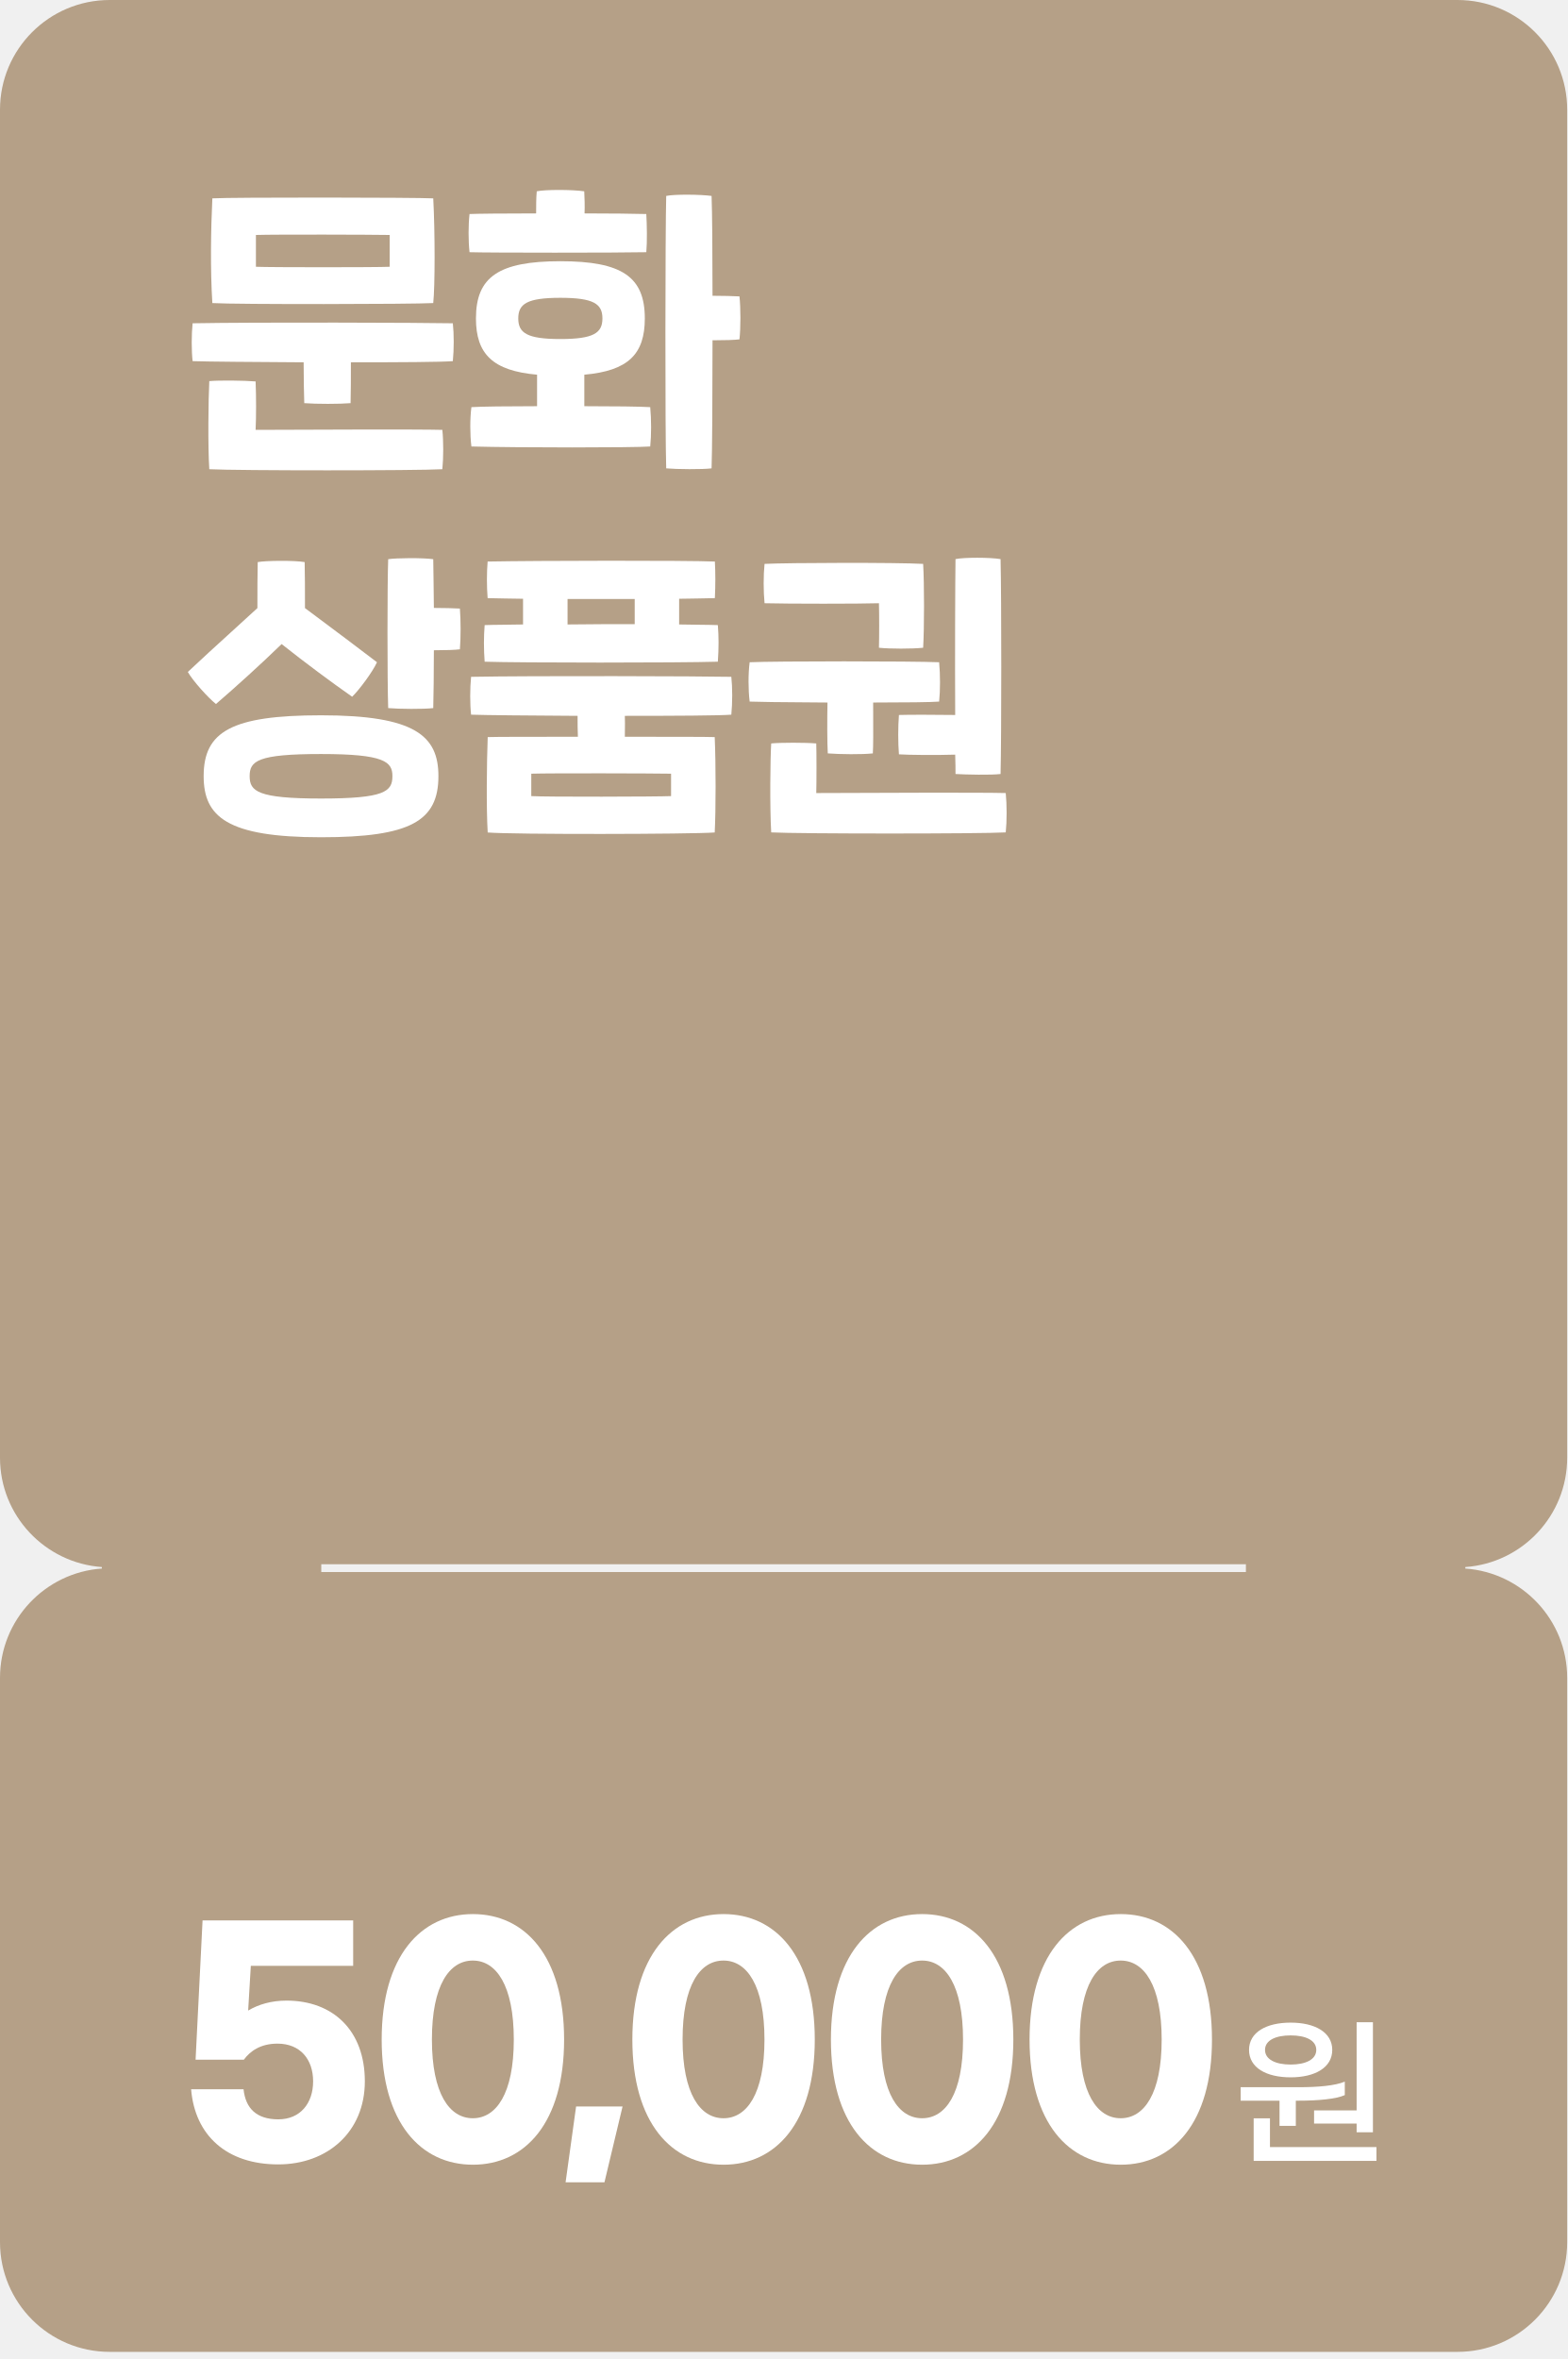
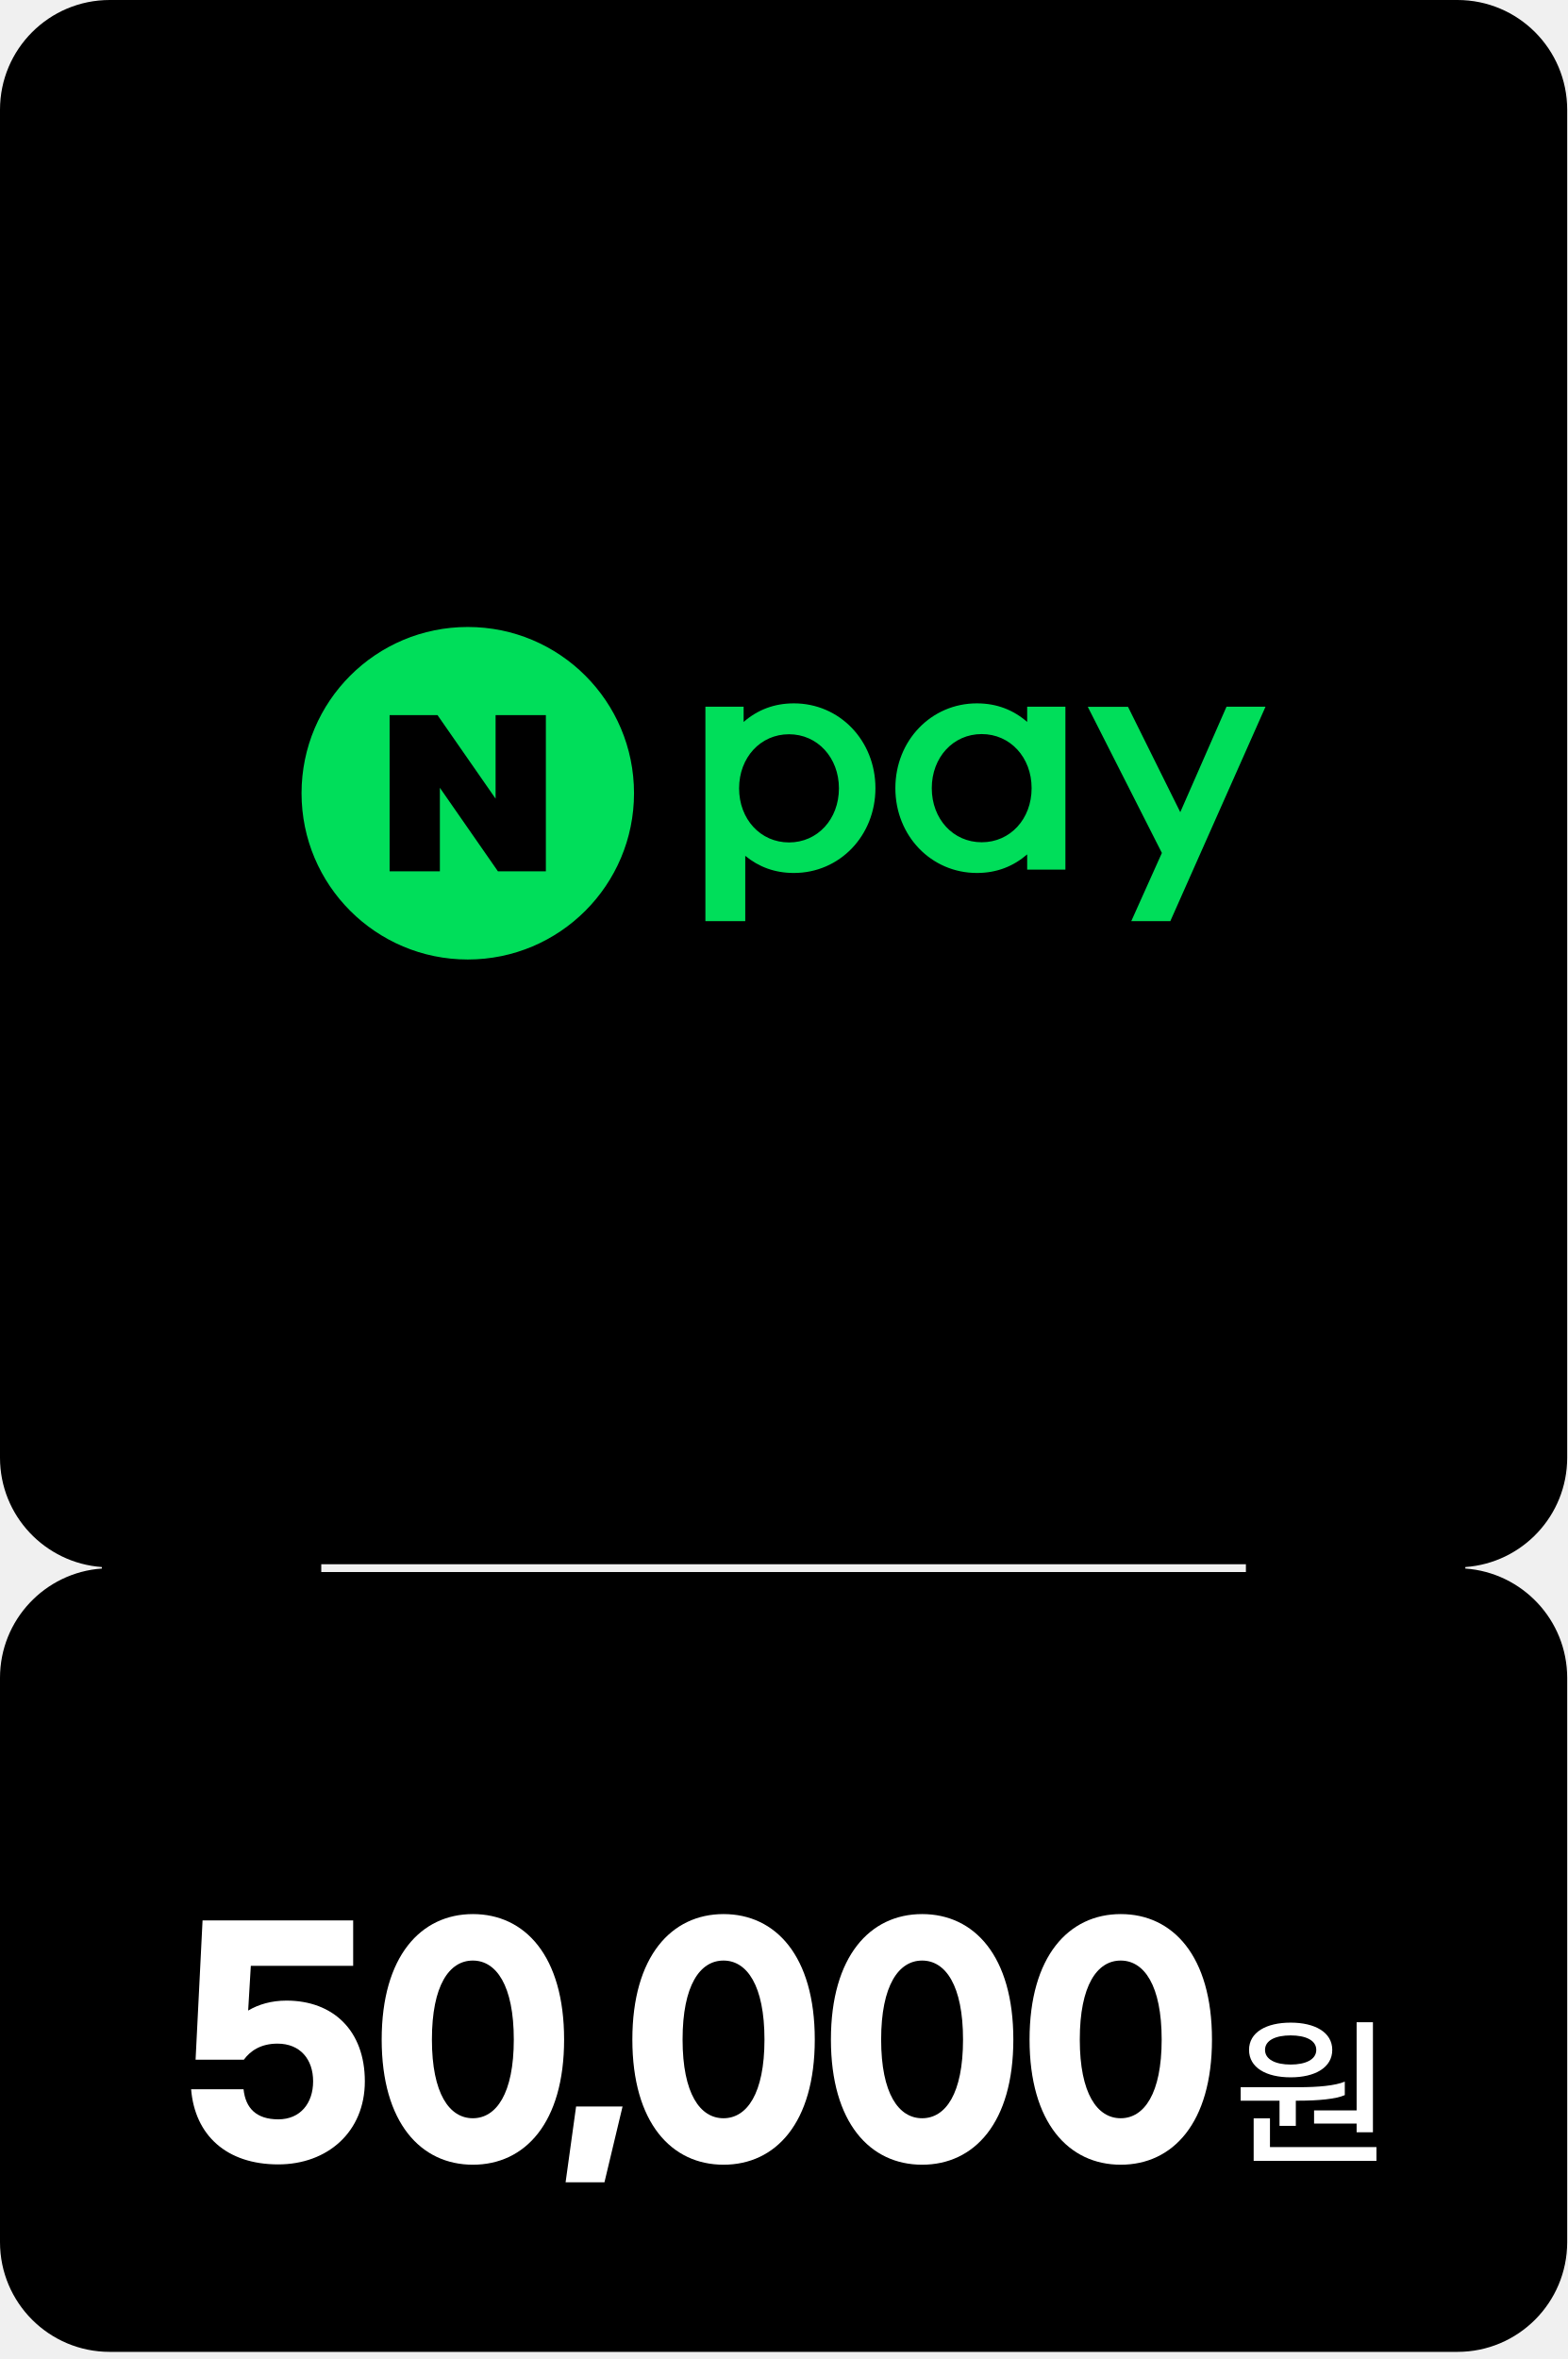
<svg xmlns="http://www.w3.org/2000/svg" width="200" height="301" viewBox="0 0 200 301" fill="none">
-   <path d="M200 186V14C200 6.27 193.73 0 186 0H14C6.27 0 0 6.27 0 14V186C0 193.39 5.74 199.43 13 199.95V200.14C5.74 200.65 0 206.7 0 214.09V286.09C0 293.82 6.27 300.09 14 300.09H186C193.73 300.09 200 293.82 200 286.09V214.09C200 206.7 194.26 200.66 187 200.14V199.95C194.26 199.44 200 193.39 200 186ZM41 199.59H159V200.59H41V199.59Z" fill="#B5A087" />
-   <path d="M59.92 27.31C59.76 28.74 59.76 30.71 59.92 32.18H59.93C62.2 32.26 79.12 32.26 82.48 32.18C82.6 30.86 82.56 28.66 82.48 27.31C80.93 27.27 77.92 27.23 74.6 27.23C74.64 26.23 74.6 25.22 74.56 24.41C73.02 24.18 69.54 24.18 68.5 24.41C68.42 25.26 68.42 26.27 68.42 27.23C64.25 27.23 60.69 27.27 59.92 27.31Z" fill="white" />
-   <path fill-rule="evenodd" clip-rule="evenodd" d="M82.98 56.97C83.13 55.5 83.13 53.57 82.98 51.95H82.99C81.68 51.87 78.32 51.83 74.57 51.83V47.81C80.17 47.31 82.29 45.19 82.29 40.63C82.29 35.34 79.4 33.33 71.52 33.33C63.64 33.33 60.74 35.34 60.74 40.63C60.74 45.18 62.9 47.31 68.54 47.81V51.83C64.79 51.83 61.43 51.87 60.16 51.95C59.97 53.38 59.97 55.46 60.16 56.97C66.06 57.13 80.9 57.13 82.98 56.97ZM76.88 40.63C76.88 42.49 75.76 43.26 71.51 43.26C67.26 43.26 66.14 42.49 66.14 40.63C66.14 38.77 67.26 38 71.51 38C75.76 38 76.88 38.77 76.88 40.63Z" fill="white" />
-   <path d="M90.93 43.42C92.56 43.42 93.75 43.38 94.37 43.3C94.53 41.84 94.53 39.29 94.37 37.82C93.52 37.78 92.36 37.74 90.93 37.74C90.93 32.11 90.89 27.05 90.81 25C89.46 24.81 86.06 24.77 85.02 25C84.9 29.48 84.87 55.28 85.02 59.76C86.37 59.88 89.61 59.91 90.81 59.76C90.89 57.56 90.93 50.6 90.93 43.42Z" fill="white" />
-   <path d="M44.78 46.23C50.92 46.23 56.37 46.2 57.8 46.08H57.79C57.94 44.57 57.94 42.6 57.79 41.25C54.16 41.17 32.61 41.1 24.58 41.25C24.43 42.68 24.43 44.77 24.58 46.08C26.55 46.15 32.46 46.19 38.75 46.23C38.75 48.23 38.79 50.28 38.83 51.44C40.38 51.56 43.31 51.56 44.74 51.44C44.78 50.09 44.78 48.12 44.78 46.23Z" fill="white" />
-   <path d="M56.45 59.87C56.6 58.44 56.6 56.24 56.45 54.85C53.55 54.77 41.16 54.81 32.62 54.85C32.7 53.15 32.7 50.6 32.62 48.67C31.23 48.55 27.91 48.51 26.71 48.63C26.59 50.91 26.52 57.01 26.71 59.87C30.23 60.06 53.36 60.06 56.45 59.87Z" fill="white" />
-   <path fill-rule="evenodd" clip-rule="evenodd" d="M27.1 25.31C26.91 29.25 26.83 34.42 27.1 38.67C30.11 38.86 52.7 38.82 55.29 38.67C55.52 36.55 55.52 29.52 55.29 25.31C53.13 25.19 29.49 25.16 27.1 25.31ZM49.73 34.04C48.11 34.12 34.44 34.12 32.66 34.04V29.98C35.21 29.9 47.57 29.94 49.73 29.98V34.04Z" fill="white" />
-   <path d="M23.97 85.74C25.651 84.152 27.545 82.429 29.443 80.702C30.593 79.656 31.744 78.609 32.85 77.59C32.85 75.62 32.85 73.07 32.89 71.72C33.93 71.53 37.52 71.49 38.88 71.72C38.92 73.07 38.92 75.62 38.92 77.59C39.393 77.944 39.874 78.303 40.357 78.664C42.989 80.63 45.728 82.676 48.11 84.5C47.57 85.7 45.83 88.05 44.94 88.9C42.35 87.09 38.95 84.57 35.94 82.18C33.16 84.88 29.99 87.74 27.56 89.83C26.59 89.06 24.62 86.89 23.97 85.74Z" fill="white" />
-   <path fill-rule="evenodd" clip-rule="evenodd" d="M55.95 99.03C55.95 104.75 52.4 106.83 40.97 106.83C28.96 106.83 25.99 104.2 25.99 99.03C25.99 93.35 29.54 91.27 40.97 91.27C52.98 91.27 55.95 93.9 55.95 99.03ZM50.08 99.03C50.08 97.21 49.08 96.21 40.97 96.21C32.86 96.21 31.86 97.1 31.86 99.03C31.86 100.96 32.86 101.89 40.97 101.89C49.08 101.89 50.08 101 50.08 99.03Z" fill="white" />
-   <path d="M58.69 82.85C58.07 82.93 56.91 82.97 55.37 82.97C55.37 85.98 55.33 88.76 55.29 90.35C54.09 90.5 50.89 90.47 49.54 90.35C49.42 87.03 49.42 74.28 49.54 71.35C50.58 71.19 53.94 71.16 55.29 71.35C55.312 72.149 55.322 73.212 55.333 74.433C55.342 75.398 55.352 76.462 55.37 77.57C56.72 77.57 57.88 77.61 58.69 77.65C58.81 79.12 58.81 81.4 58.69 82.86V82.85Z" fill="white" />
-   <path fill-rule="evenodd" clip-rule="evenodd" d="M79.74 91.34C86.11 91.34 91.86 91.31 93.33 91.19C93.48 89.68 93.48 87.71 93.33 86.36C89.7 86.28 68.15 86.21 60.12 86.36C59.97 87.79 59.97 89.88 60.12 91.19C62.05 91.26 67.65 91.3 73.71 91.34C73.71 92.27 73.71 93.2 73.75 94.01C68.19 94.01 63.24 94.01 62.24 94.05C62.12 97.22 62.05 103.17 62.24 106.22C65.26 106.49 88.24 106.45 91.21 106.22C91.36 103.32 91.36 97.49 91.21 94.05C90.28 94.01 85.3 94.01 79.74 94.01C79.74 93.731 79.744 93.448 79.749 93.161C79.757 92.572 79.767 91.965 79.74 91.34ZM67.8 98.72C70.35 98.64 83.48 98.68 85.64 98.72V101.58C84.02 101.66 69.58 101.7 67.8 101.58V98.72Z" fill="white" />
-   <path fill-rule="evenodd" clip-rule="evenodd" d="M61.85 79.76C61.73 81.26 61.73 82.85 61.85 84.43H61.83C66.39 84.58 86.63 84.58 91.61 84.43C91.73 82.66 91.73 81.27 91.61 79.76C91.008 79.737 90.173 79.727 89.157 79.715L89.153 79.715C88.413 79.707 87.579 79.697 86.67 79.68V76.4C87.499 76.383 88.273 76.373 88.966 76.364L88.967 76.364C89.885 76.353 90.66 76.343 91.23 76.32C91.31 74.62 91.31 73.08 91.23 71.65C87.64 71.5 68.64 71.53 62.23 71.65C62.11 73.08 62.11 74.81 62.23 76.32C62.79 76.343 63.553 76.353 64.477 76.365L64.479 76.365C65.155 76.373 65.918 76.383 66.75 76.4V79.68C65.847 79.697 65.011 79.706 64.275 79.715C63.249 79.727 62.414 79.737 61.85 79.76ZM81 79.64C78.22 79.64 75.21 79.64 72.43 79.68V76.43H81V79.64Z" fill="white" />
-   <path d="M102.155 89.612L102.152 89.612H102.15C99.561 89.593 97.236 89.576 95.67 89.52C95.48 88.01 95.48 85.93 95.67 84.5C98.88 84.35 116.52 84.35 119.85 84.5C120 86.12 120 88.05 119.85 89.52C118.96 89.6 115.52 89.64 111.43 89.64C111.43 90.166 111.432 90.746 111.435 91.342V91.343C111.442 93.195 111.45 95.192 111.39 96.13C110.04 96.28 107.18 96.25 105.64 96.13C105.56 94.82 105.56 91.84 105.6 89.64C104.429 89.628 103.268 89.62 102.155 89.612Z" fill="white" />
-   <path d="M97.57 76.97C97.42 75.46 97.42 73.38 97.57 71.95C100.66 71.8 114.41 71.76 117.81 71.95C117.96 74.5 117.96 80.1 117.81 82.65C116.42 82.8 113.56 82.8 112.17 82.65C112.21 81.34 112.21 78.25 112.17 76.97C109.78 77.05 100.51 77.05 97.57 76.97Z" fill="white" />
-   <path d="M128.35 106.21C125.26 106.4 101.93 106.4 98.42 106.21C98.23 102.97 98.3 96.75 98.42 94.86C99.62 94.74 102.78 94.74 104.17 94.86C104.21 95.94 104.21 99.84 104.17 101.19C112.71 101.15 125.45 101.11 128.35 101.19C128.5 102.7 128.5 104.78 128.35 106.21Z" fill="white" />
-   <path d="M121.9 91.23C121.86 83.89 121.9 74.12 121.94 71.34C122.98 71.11 126.34 71.11 127.69 71.34C127.81 76.13 127.81 94.09 127.69 98.76C126.49 98.91 123.29 98.84 121.94 98.76C121.94 98.18 121.94 97.33 121.9 96.29C119.39 96.37 115.91 96.33 114.72 96.25C114.6 94.78 114.6 92.7 114.72 91.23C115.88 91.19 119.32 91.19 121.9 91.23Z" fill="white" />
-   <path d="M31.08 266.58H24.39C24.87 272.44 28.9 276.17 35.51 276.17C41.78 276.17 46.56 272.03 46.56 265.57C46.56 259.11 42.53 255.27 36.56 255.27C34.62 255.27 32.98 255.76 31.67 256.54L32.01 250.83H45.07V245.04H25.85L24.96 262.81H31.12C31.94 261.69 33.28 260.76 35.41 260.76C38.32 260.76 39.96 262.77 39.96 265.57C39.96 268.37 38.32 270.42 35.52 270.42C32.72 270.42 31.34 269.01 31.08 266.58Z" fill="white" />
+   <path d="M200 186V14C200 6.27 193.73 0 186 0H14C6.27 0 0 6.27 0 14V186C0 193.39 5.74 199.43 13 199.95V200.14C5.74 200.65 0 206.7 0 214.09V286.09C0 293.82 6.27 300.09 14 300.09H186C193.73 300.09 200 293.82 200 286.09V214.09C200 206.7 194.26 200.66 187 200.14V199.95C194.26 199.44 200 193.39 200 186ZM41 199.59H159V200.59H41V199.59Z" fill="black" />
+   <path d="M156.52 90.185L150.624 103.631L143.953 90.185H138.82L148.277 108.833L144.369 117.538H149.352L161.503 90.174H156.52V90.185ZM135.965 110.96H131.086V109.018C129.329 110.532 127.225 111.388 124.67 111.388C118.831 111.388 114.265 106.636 114.265 100.567C114.265 94.498 118.831 89.746 124.67 89.746C127.213 89.746 129.329 90.59 131.086 92.116V90.174H135.965V110.96ZM131.652 100.567C131.652 96.648 128.924 93.665 125.282 93.665C121.641 93.665 118.912 96.636 118.912 100.567C118.912 104.498 121.641 107.469 125.282 107.469C128.924 107.469 131.652 104.498 131.652 100.567ZM90.022 117.538H95.108V109.203C96.831 110.613 98.866 111.388 101.316 111.388C107.155 111.388 111.721 106.636 111.721 100.567C111.721 94.498 107.155 89.746 101.316 89.746C98.773 89.746 96.657 90.59 94.9 92.116V90.174H90.022V117.538ZM100.692 93.688C104.311 93.688 107.062 96.659 107.062 100.59C107.062 104.521 104.334 107.492 100.692 107.492C97.05 107.492 94.322 104.521 94.322 100.59C94.322 96.659 97.05 93.688 100.692 93.688Z" fill="#00DE5A" />
+   <path d="M80.912 101.214C80.912 112.925 71.42 122.429 59.697 122.429C47.974 122.429 38.483 112.937 38.483 101.214C38.483 89.492 47.974 80 59.697 80C71.42 80 80.912 89.492 80.912 101.214ZM63.246 91.249V101.908L55.836 91.249H49.72V111.18H56.136V100.521L63.547 111.18H69.663V91.249H63.246Z" fill="#00DE5A" />
  <path fill-rule="evenodd" clip-rule="evenodd" d="M71.99 260.24C71.99 270.88 66.99 276.21 60.35 276.21C53.71 276.21 48.71 270.87 48.71 260.24C48.71 249.61 53.71 244.23 60.35 244.23C66.99 244.23 71.99 249.57 71.99 260.24ZM55.12 260.24C55.12 267.15 57.36 270.28 60.34 270.28C63.32 270.28 65.57 267.15 65.57 260.24C65.57 253.33 63.33 250.16 60.34 250.16C57.35 250.16 55.12 253.3 55.12 260.24Z" fill="white" />
+   <path d="M31.08 266.58C31.34 269.01 32.72 270.42 35.52 270.42C38.32 270.42 39.96 268.37 39.96 265.57C39.96 262.77 38.32 260.76 35.41 260.76C33.28 260.76 31.94 261.69 31.12 262.81H24.96L25.85 245.04H45.07V250.83H32.01L31.67 256.54C32.98 255.76 34.62 255.27 36.56 255.27C42.53 255.27 46.56 259.11 46.56 265.57C46.56 272.03 41.78 276.17 35.51 276.17C28.9 276.17 24.87 272.44 24.39 266.58H31.08Z" fill="white" />
  <path d="M72.18 278.45H77.14L79.45 268.78H73.52L72.18 278.45Z" fill="white" />
  <path fill-rule="evenodd" clip-rule="evenodd" d="M103.98 260.24C103.98 270.88 98.98 276.21 92.34 276.21C85.7 276.21 80.7 270.87 80.7 260.24C80.7 249.61 85.7 244.23 92.34 244.23C98.98 244.23 103.98 249.57 103.98 260.24ZM87.11 260.24C87.11 267.15 89.35 270.28 92.33 270.28C95.31 270.28 97.56 267.15 97.56 260.24C97.56 253.33 95.32 250.16 92.33 250.16C89.34 250.16 87.11 253.3 87.11 260.24Z" fill="white" />
  <path fill-rule="evenodd" clip-rule="evenodd" d="M117.68 276.21C124.32 276.21 129.32 270.88 129.32 260.24C129.32 249.57 124.32 244.23 117.68 244.23C111.04 244.23 106.04 249.61 106.04 260.24C106.04 270.87 111.04 276.21 117.68 276.21ZM117.68 270.28C114.69 270.28 112.45 267.15 112.45 260.24C112.45 253.3 114.7 250.16 117.68 250.16C120.66 250.16 122.9 253.33 122.9 260.24C122.9 267.15 120.67 270.28 117.68 270.28Z" fill="white" />
  <path fill-rule="evenodd" clip-rule="evenodd" d="M154.67 260.24C154.67 270.88 149.67 276.21 143.03 276.21C136.39 276.21 131.39 270.87 131.39 260.24C131.39 249.61 136.39 244.23 143.03 244.23C149.67 244.23 154.67 249.57 154.67 260.24ZM137.8 260.24C137.8 267.15 140.04 270.28 143.02 270.28C146 270.28 148.25 267.15 148.25 260.24C148.25 253.33 146.01 250.16 143.02 250.16C140.03 250.16 137.8 253.3 137.8 260.24Z" fill="white" />
  <path d="M158.33 268.04H163.29V271.25H165.37V268.04H165.68C168.24 268.04 170.49 267.83 171.62 267.33V265.61C170.38 266.13 168.2 266.32 165.74 266.32H158.33V268.04Z" fill="white" />
  <path fill-rule="evenodd" clip-rule="evenodd" d="M164.71 258.08C161.6 258.08 159.4 259.31 159.4 261.56C159.4 263.82 161.58 265.06 164.71 265.06C167.84 265.06 170.02 263.8 170.02 261.56C170.02 259.32 167.82 258.08 164.71 258.08ZM164.71 263.43C162.82 263.43 161.44 262.8 161.44 261.56C161.44 260.32 162.82 259.71 164.71 259.71C166.6 259.71 167.98 260.32 167.98 261.56C167.98 262.8 166.6 263.43 164.71 263.43Z" fill="white" />
  <path d="M175.66 275.72V273.96H162.07V270.29H159.99V275.72H175.66Z" fill="white" />
  <path d="M173.13 258.03V269.28H167.7V270.96H173.13V272.07H175.21V258.03H173.13Z" fill="white" />
</svg>
